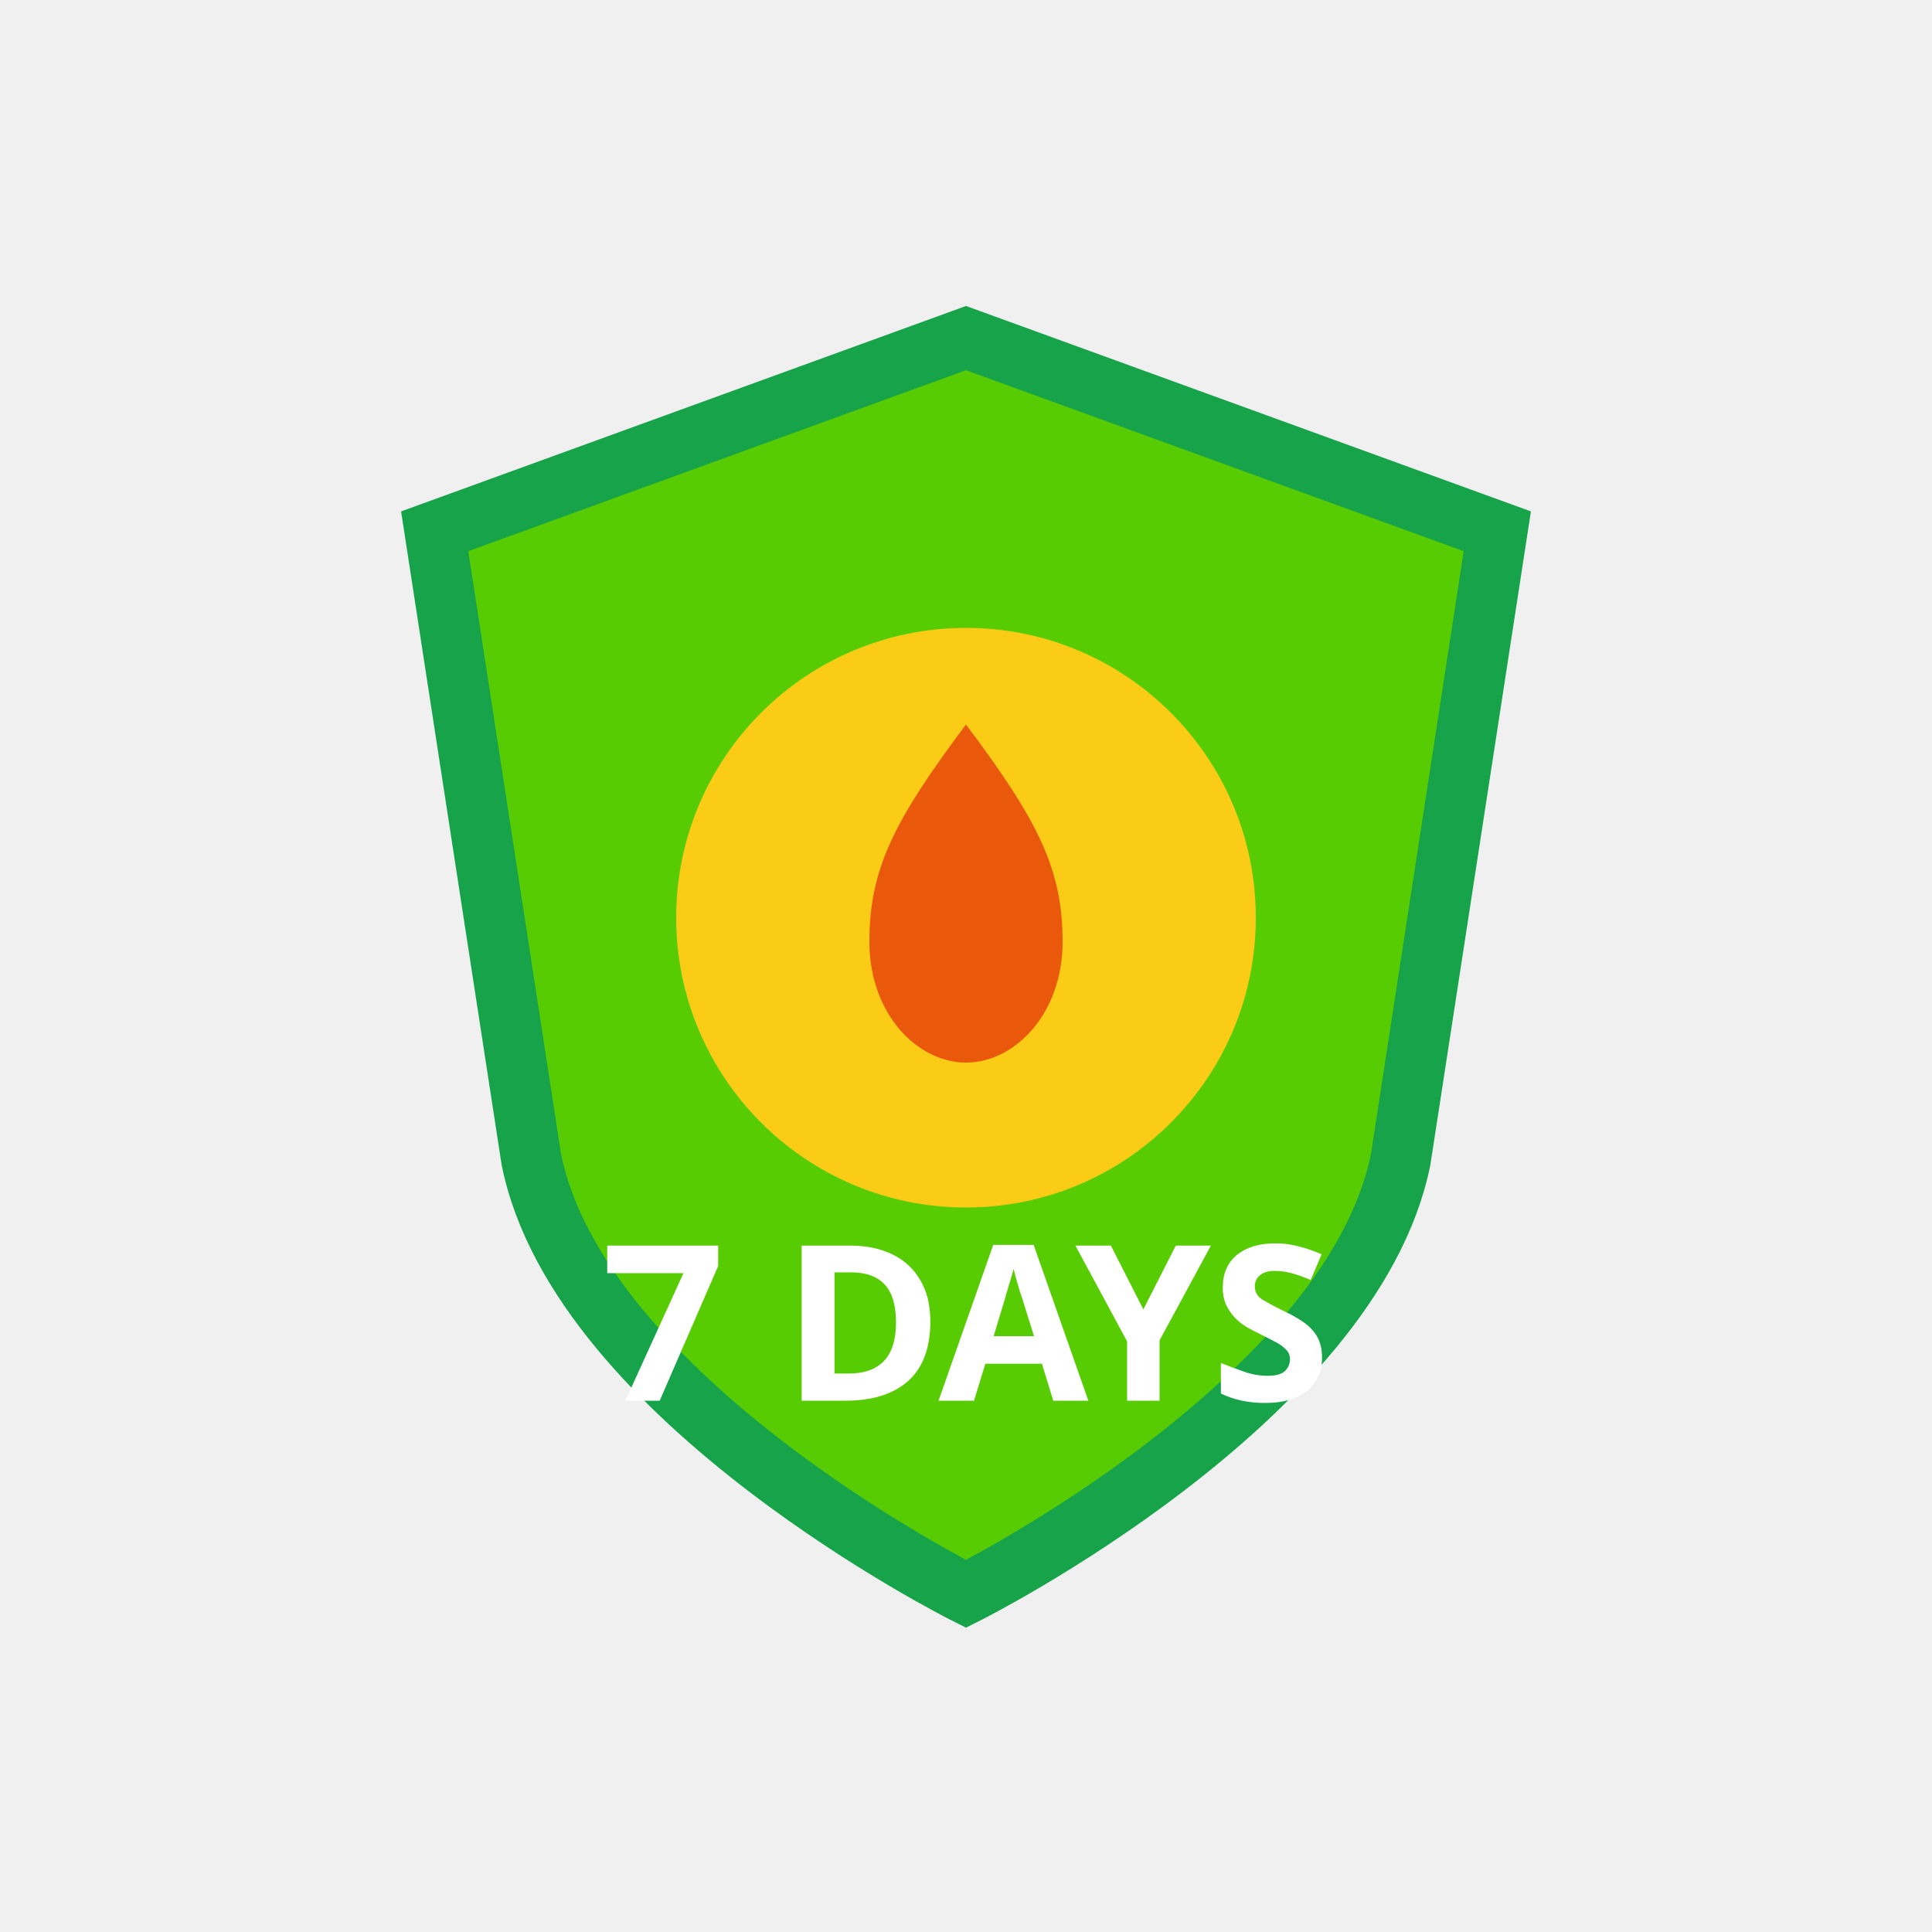
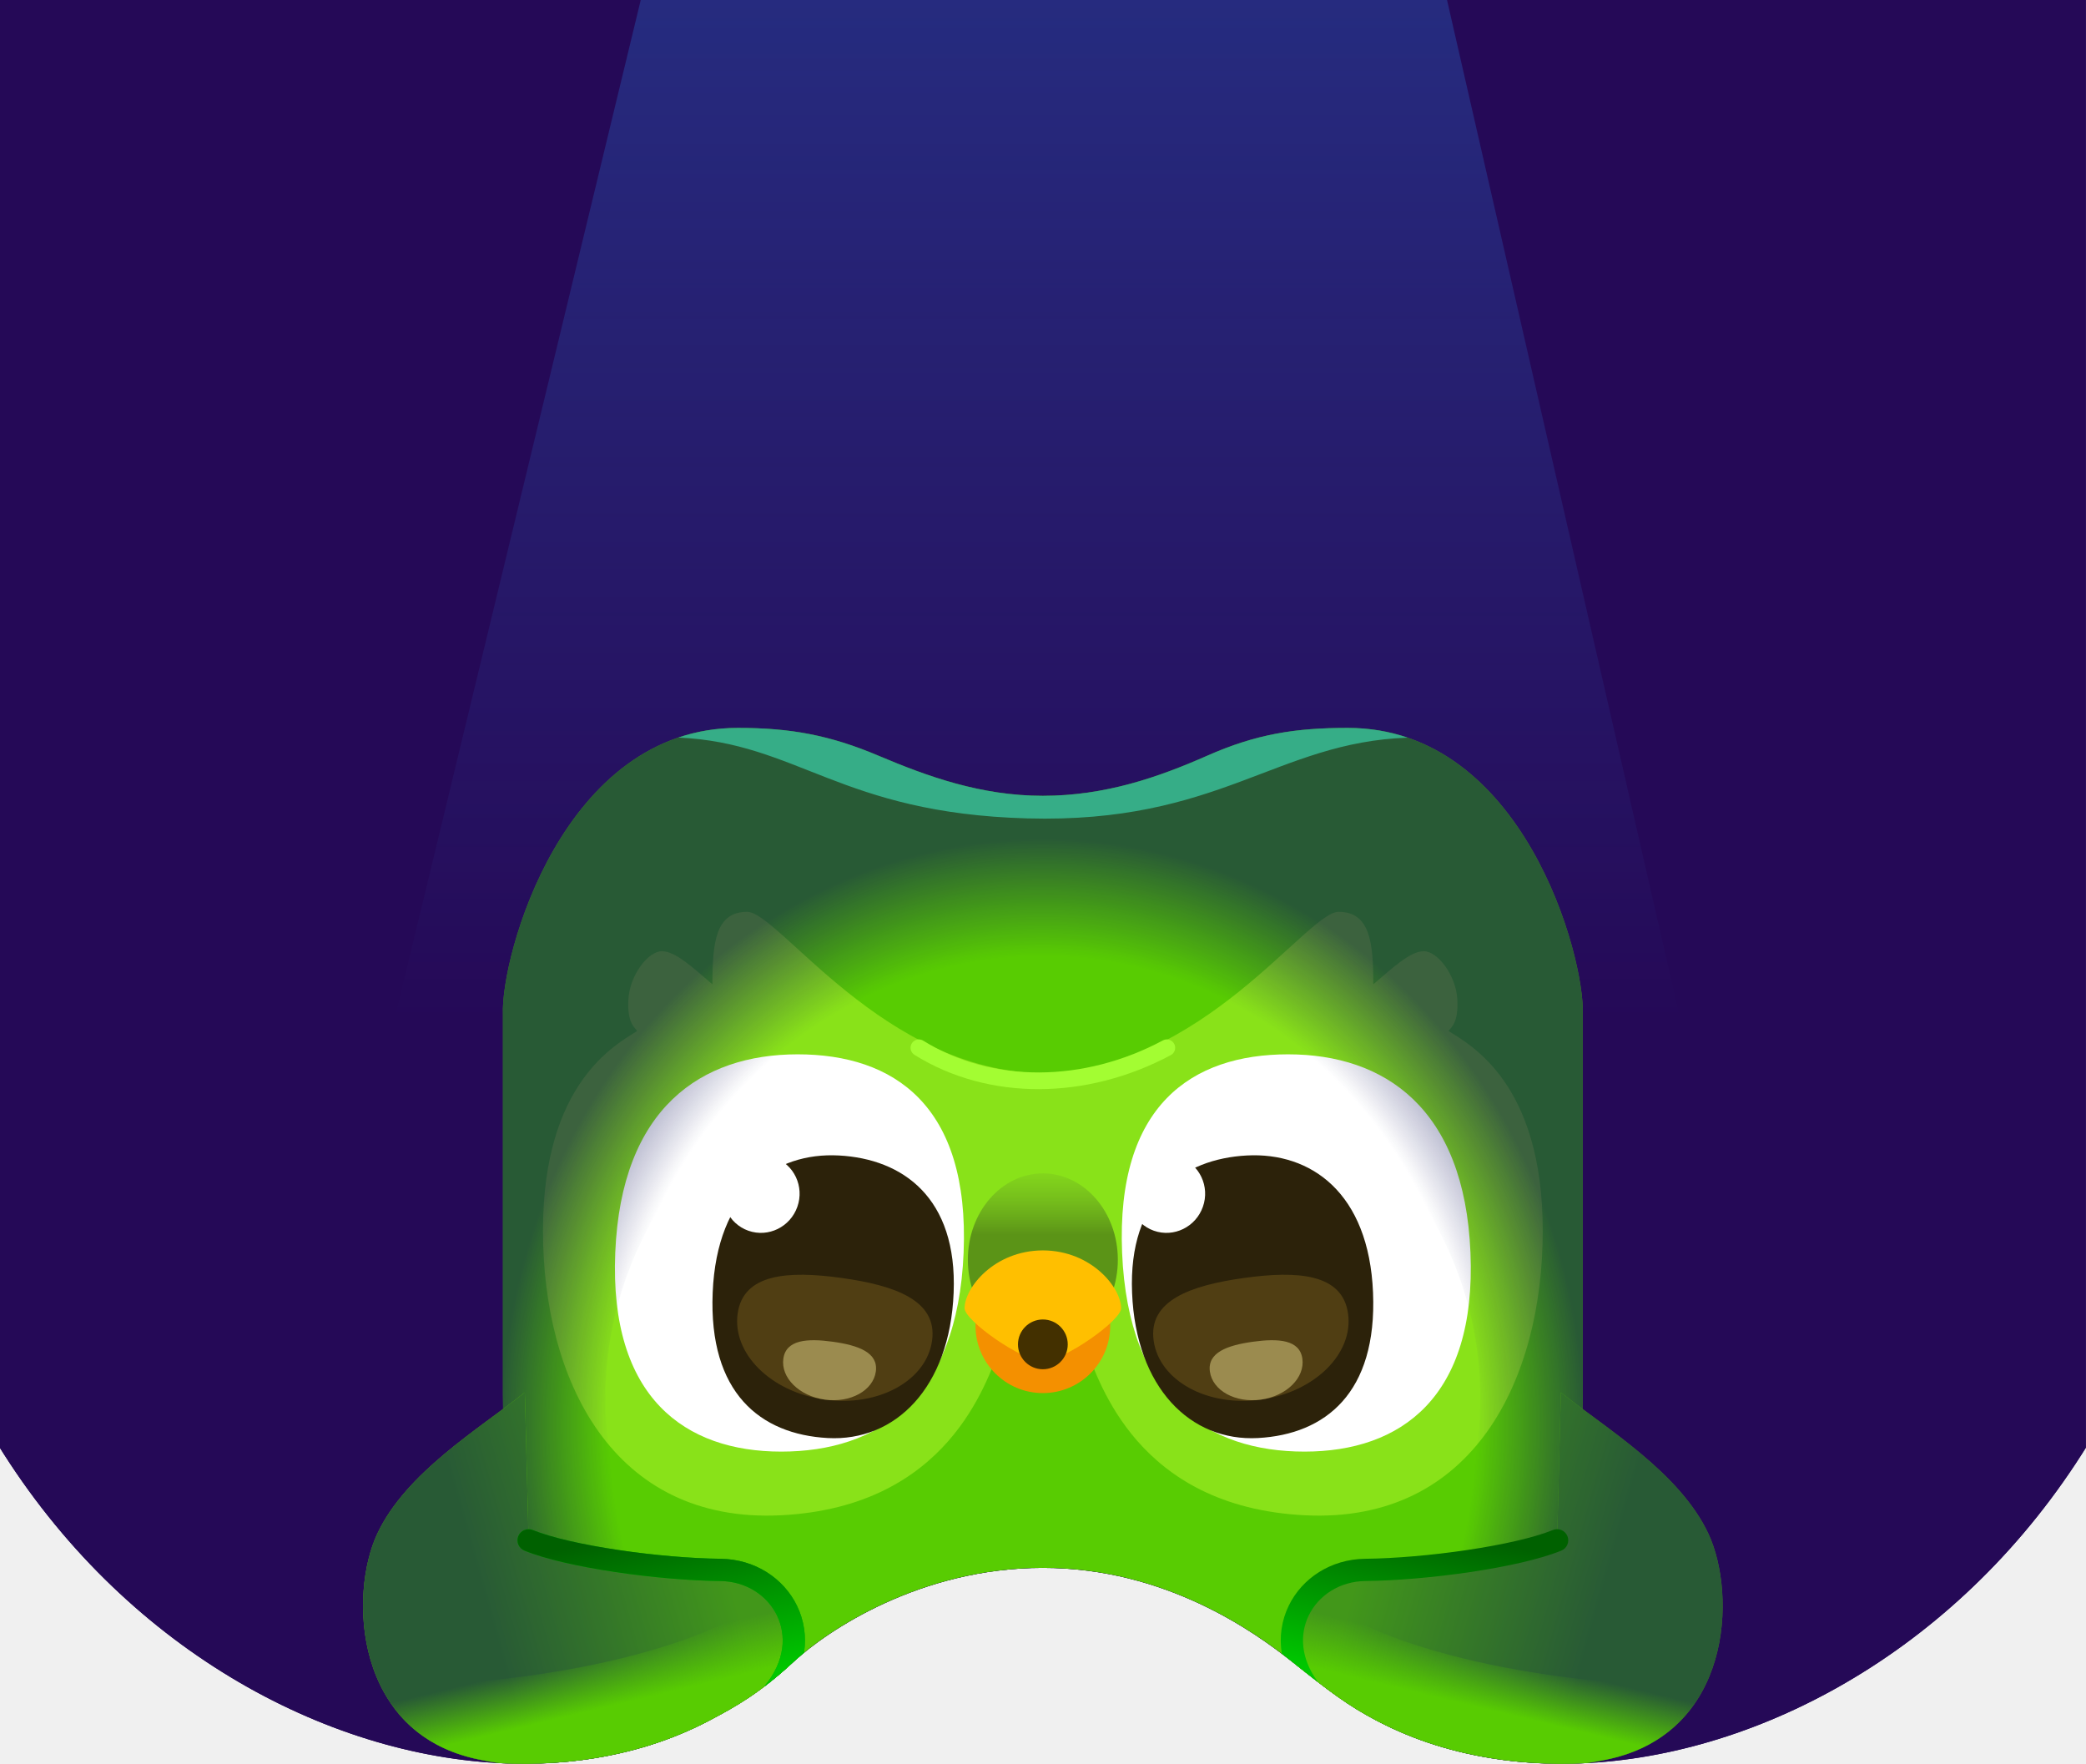
- <svg xmlns="http://www.w3.org/2000/svg" viewBox="0 0 80 80">
-   <path d="M40 14 L62 22 L58 48 C56 58 40 66 40 66 C40 66 24 58 22 48 L18 22 Z" fill="#58CC02" stroke="#16A34A" stroke-width="2.5" />
-   <circle cx="40" cy="38" r="12" fill="#FACC15" />
-   <path d="M40 30 C43 34 44 36 44 39 C44 42 42 44 40 44 C38 44 36 42 36 39 C36 36 37 34 40 30 Z" fill="#EA580C" />
-   <text x="40" y="58" font-size="9" font-weight="900" text-anchor="middle" fill="#FFFFFF" font-family="sans-serif">7 DAYS</text>
+ <svg xmlns="http://www.w3.org/2000/svg" width="375" height="317" viewBox="0 0 375 317" fill="none">
+   <g clip-path="url(#clip0_10518_69089)">
+     <g clip-path="url(#clip1_10518_69089)">
+       <path d="M397.152 177.444C397.152 289.148 300.576 337.008 247.694 309.419C242.18 306.542 238.843 303.929 232.2 298.655C225.557 293.382 209.545 281.843 187.473 281.843C165.4 281.843 148.712 293.144 142.745 298.655C136.778 304.167 132.765 306.542 127.251 309.419C74.369 337.008 -22.207 289.148 -22.207 177.444V-86.89H187.473H397.152V177.444Z" fill="#20084B" />
+       <path d="M397.152 177.444C397.152 289.148 300.576 337.008 247.694 309.419C242.18 306.542 238.843 303.929 232.2 298.655C225.557 293.382 209.545 281.843 187.473 281.843C165.4 281.843 148.712 293.144 142.745 298.655C136.778 304.167 132.765 306.542 127.251 309.419C74.369 337.008 -22.207 289.148 -22.207 177.444V-86.89H187.473H397.152V177.444Z" fill="#250957" />
+       <path d="M189.618 -308.105L321.941 270.076H49.941L189.618 -308.105Z" fill="url(#paint0_linear_10518_69089)" fill-opacity="0.3" />
+       <path fill-rule="evenodd" clip-rule="evenodd" d="M242.282 130.851C273.826 130.851 284.936 172.027 284.532 182.31V250.575C284.532 279.436 274.228 299.973 259.738 314.204C255.532 312.996 251.5 311.404 247.694 309.419C242.18 306.542 238.843 303.929 232.2 298.655C225.557 293.382 209.545 281.843 187.473 281.843C165.4 281.843 148.712 293.144 142.745 298.655C136.778 304.166 132.765 306.542 127.251 309.419C123.513 311.369 119.557 312.94 115.432 314.141C100.817 299.912 90.41 279.393 90.41 250.575V182.31C90.005 172.027 101.116 130.851 132.661 130.851C142.07 130.851 149.174 132.144 157.925 135.849C166.675 139.554 176.319 143.058 187.472 143.058C198.624 143.058 208.175 139.753 217.018 135.849C225.861 131.944 232.873 130.851 242.282 130.851Z" fill="#58CC02" />
+       <path d="M240.632 163.912C246.325 163.912 246.878 169.478 246.878 176.942C250.436 173.914 253.519 170.993 255.97 170.993C258.421 170.993 261.726 175.266 261.982 179.62C262.239 183.974 260.766 184.762 260.398 185.325C264.181 187.763 277.338 194.542 277.338 221.241C277.338 247.94 264.861 273.905 234.565 272.389C204.27 270.872 197.653 248.141 195.334 242.812H179.615C177.296 248.141 170.68 270.872 140.384 272.389C110.088 273.905 97.611 247.94 97.611 221.241C97.612 194.542 110.769 187.763 114.551 185.325C114.183 184.762 112.71 183.974 112.967 179.62C113.223 175.266 116.528 170.993 118.979 170.993C121.43 170.993 124.514 173.914 128.071 176.942C128.071 169.478 128.625 163.912 134.317 163.912C139.977 163.912 158.819 192.596 187.475 192.93C216.13 192.596 234.972 163.912 240.632 163.912Z" fill="#89E219" />
+       <ellipse cx="187.473" cy="226.456" rx="13.48" ry="15.525" fill="url(#paint1_linear_10518_69089)" />
+       <path d="M187.475 226.207C194.162 226.207 199.583 231.628 199.583 238.315C199.583 245.003 194.162 250.424 187.475 250.424C180.787 250.424 175.366 245.003 175.366 238.315C175.366 231.628 180.787 226.207 187.475 226.207Z" fill="#F49000" />
+       <path d="M187.518 224.774C196.238 224.819 201.542 231.488 201.542 235.181C201.542 237.397 191.297 244.601 187.518 244.714V244.717C187.503 244.717 187.488 244.715 187.474 244.715C187.459 244.715 187.444 244.717 187.43 244.717V244.714C183.65 244.601 173.405 237.397 173.405 235.181C173.405 231.488 178.71 224.819 187.43 224.774H187.518Z" fill="#FFBF00" />
+       <circle cx="187.475" cy="241.665" r="4.473" fill="#433000" />
+       <path d="M264.346 225.183C265.424 251.227 251.807 260.944 234.513 260.944C217.219 260.944 202.816 251.671 201.72 225.183C200.624 198.695 214.264 189.528 231.557 189.528C248.851 189.528 263.268 199.139 264.346 225.183Z" fill="white" />
+       <path d="M246.831 232.372C247.577 250.386 238.27 257.842 226.145 258.504C214.02 259.165 204.194 249.471 203.513 232.372C202.833 215.272 212.686 208.319 224.152 207.71C235.617 207.101 246.085 214.357 246.831 232.372Z" fill="#2C220A" />
+       <path d="M242.341 236.138C243.342 243.335 236.329 250.257 226.677 251.598C217.026 252.939 208.392 248.192 207.391 240.995C206.391 233.798 213.987 231.07 223.638 229.729C233.289 228.387 241.341 228.941 242.341 236.138Z" fill="#503E13" />
+       <path d="M234.128 244.244C234.604 247.667 231.268 250.96 226.677 251.598C222.086 252.236 217.978 249.978 217.502 246.554C217.026 243.131 220.64 241.833 225.231 241.195C229.822 240.557 233.652 240.82 234.128 244.244Z" fill="#9B8B4F" />
+       <path d="M110.603 225.183C109.525 251.227 123.142 260.944 140.436 260.944C157.73 260.944 172.133 251.671 173.229 225.183C174.326 198.695 160.686 189.528 143.392 189.528C126.098 189.528 111.681 199.139 110.603 225.183Z" fill="white" />
+       <path d="M128.118 232.372C127.373 250.386 136.68 257.842 148.804 258.504C160.929 259.165 170.755 249.471 171.436 232.372C172.116 215.272 162.263 208.319 150.798 207.71C139.332 207.101 128.864 214.357 128.118 232.372Z" fill="#2C220A" />
+       <path d="M132.608 236.138C131.608 243.335 138.621 250.257 148.272 251.598C157.923 252.939 166.558 248.192 167.558 240.995C168.558 233.798 160.962 231.07 151.311 229.729C141.66 228.387 133.608 228.941 132.608 236.138Z" fill="#503E13" />
+       <path d="M140.821 244.244C140.345 247.667 143.681 250.96 148.273 251.598C152.864 252.236 156.971 249.978 157.447 246.554C157.923 243.131 154.309 241.833 149.718 241.195C145.127 240.557 141.297 240.82 140.821 244.244Z" fill="#9B8B4F" />
+       <path opacity="0.6" d="M242.281 130.851C273.825 130.851 284.935 172.027 284.531 182.31V250.575C284.531 279.436 274.227 299.973 259.737 314.204C255.532 312.996 251.5 311.404 247.694 309.419C244.662 307.837 242.289 306.334 239.661 304.425C255.896 291.433 266.127 272.477 266.127 251.366C266.127 212.2 230.912 180.449 187.473 180.449C144.033 180.449 108.819 212.2 108.818 251.366C108.818 272.56 119.13 291.582 135.477 304.577C132.807 306.433 130.253 307.853 127.251 309.419C123.513 311.369 119.556 312.94 115.432 314.141C100.816 299.912 90.409 279.393 90.409 250.575V182.31C90.004 172.027 101.115 130.851 132.66 130.851C142.069 130.851 149.173 132.144 157.924 135.849C166.674 139.554 176.318 143.058 187.471 143.058C198.623 143.058 208.175 139.753 217.018 135.849C225.86 131.944 232.873 130.851 242.281 130.851Z" fill="url(#paint2_radial_10518_69089)" />
+       <path d="M242.281 130.851C246.181 130.851 249.769 131.481 253.062 132.604C229.398 133.425 219.19 148.075 184.646 147.115C151.055 146.182 143.438 133.528 121.935 132.585C125.212 131.474 128.781 130.851 132.66 130.851C142.069 130.851 149.173 132.144 157.924 135.849C166.675 139.554 176.318 143.058 187.471 143.058C198.623 143.058 208.175 139.753 217.018 135.849C225.861 131.944 232.873 130.851 242.281 130.851Z" fill="#44FFDA" fill-opacity="0.5" />
+       <path d="M280.601 250.315C288.922 256.903 301.981 264.762 307.113 275.695C312.245 286.629 311.342 311.685 288.806 316.308C287.653 316.544 286.502 316.75 285.355 316.93C271.745 317.659 258.763 315.193 247.695 309.419C242.412 306.663 239.128 304.147 233.019 299.303C229.947 290.636 236.365 282.306 245.44 282.209C256.303 282.093 272.644 279.854 279.925 276.89L280.601 250.315Z" fill="#58CC02" />
+       <path opacity="0.6" d="M280.601 250.315C288.922 256.903 301.981 264.762 307.113 275.695C312.245 286.629 311.342 311.685 288.806 316.308C287.653 316.544 286.502 316.75 285.355 316.93C271.745 317.659 258.763 315.193 247.695 309.419C242.412 306.663 239.128 304.147 233.019 299.303C229.947 290.636 236.365 282.306 245.44 282.209C256.303 282.093 272.644 279.854 279.925 276.89L280.601 250.315Z" fill="url(#paint3_linear_10518_69089)" />
+       <path d="M235.697 286.329C249.816 297.995 283.11 303.336 306.539 303.007C303.465 309.253 297.896 314.443 288.806 316.308C287.651 316.544 286.498 316.751 285.35 316.931C271.742 317.659 258.762 315.192 247.695 309.419C242.411 306.662 239.126 304.147 233.016 299.301C231.276 294.39 232.585 289.587 235.697 286.329Z" fill="url(#paint4_linear_10518_69089)" />
+       <path d="M279.17 275.038C280.193 274.621 281.36 275.113 281.776 276.136C282.193 277.159 281.701 278.326 280.679 278.743C276.807 280.319 270.705 281.647 264.319 282.596C257.894 283.552 251 284.15 245.461 284.208C240.775 284.259 236.991 286.841 235.265 290.409C233.66 293.724 233.742 298.093 236.944 302.384C235.531 301.295 233.985 300.072 232.201 298.656C231.673 298.236 231.085 297.778 230.439 297.289C229.936 294.246 230.401 291.276 231.664 288.667C234.065 283.707 239.242 280.275 245.419 280.209C250.742 280.153 257.451 279.573 263.731 278.639C270.052 277.699 275.761 276.425 279.17 275.038Z" fill="url(#paint5_linear_10518_69089)" />
+       <path d="M94.347 250.315C86.025 256.903 72.966 264.762 67.834 275.695C62.702 286.629 63.604 311.684 86.141 316.308C87.293 316.544 88.444 316.75 89.591 316.93C103.201 317.659 116.184 315.193 127.252 309.419C132.495 306.684 136.379 304.399 141.879 299.443C145.07 290.727 138.631 282.306 129.507 282.209C118.644 282.093 102.303 279.854 95.022 276.89L94.347 250.315Z" fill="#58CC02" />
+       <g opacity="0.6">
+         <path d="M94.347 250.315C86.025 256.903 72.966 264.762 67.834 275.695C62.702 286.629 63.604 311.684 86.141 316.308C87.293 316.544 88.444 316.75 89.591 316.93C103.201 317.659 116.184 315.193 127.252 309.419C132.495 306.684 136.379 304.399 141.879 299.443C145.07 290.727 138.631 282.306 129.507 282.209C118.644 282.093 102.303 279.854 95.022 276.89L94.347 250.315Z" fill="#58CC02" />
+         <path d="M94.347 250.315C86.025 256.903 72.966 264.762 67.834 275.695C62.702 286.629 63.604 311.684 86.141 316.308C87.293 316.544 88.444 316.75 89.591 316.93C103.201 317.659 116.184 315.193 127.252 309.419C132.495 306.684 136.379 304.399 141.879 299.443C145.07 290.727 138.631 282.306 129.507 282.209C118.644 282.093 102.303 279.854 95.022 276.89L94.347 250.315Z" fill="url(#paint6_linear_10518_69089)" />
+       </g>
+       <path d="M139.141 286.291C125.022 297.957 91.728 303.298 68.299 302.969C71.373 309.215 76.942 314.405 86.032 316.27C87.291 316.528 88.547 316.75 89.799 316.94C103.333 317.634 116.24 315.164 127.252 309.419C132.435 306.715 136.292 304.453 141.692 299.613C143.622 294.581 142.327 289.626 139.141 286.291Z" fill="url(#paint7_linear_10518_69089)" />
+       <path d="M95.777 275.038C94.754 274.621 93.587 275.113 93.171 276.136C92.755 277.159 93.246 278.326 94.269 278.743C98.14 280.319 104.243 281.647 110.628 282.596C117.053 283.552 123.947 284.15 129.486 284.208C134.172 284.259 137.956 286.841 139.683 290.409C141.379 293.914 141.192 298.599 137.422 303.124C137.398 303.152 137.377 303.183 137.354 303.213C139.021 301.947 140.778 300.473 142.746 298.656C143.263 298.178 143.862 297.658 144.537 297.104C144.992 294.126 144.521 291.224 143.283 288.667C140.883 283.707 135.705 280.275 129.528 280.209C124.205 280.153 117.497 279.573 111.216 278.639C104.895 277.699 99.186 276.425 95.777 275.038Z" fill="#00B200" />
+       <path d="M95.777 275.038C94.754 274.621 93.587 275.113 93.171 276.136C92.755 277.159 93.246 278.326 94.269 278.743C98.14 280.319 104.243 281.647 110.628 282.596C117.053 283.552 123.947 284.15 129.486 284.208C134.172 284.259 137.956 286.841 139.683 290.409C141.379 293.914 141.192 298.599 137.422 303.124C137.398 303.152 137.377 303.183 137.354 303.213C139.021 301.947 140.778 300.473 142.746 298.656C143.263 298.178 143.862 297.658 144.537 297.104C144.992 294.126 144.521 291.224 143.283 288.667C140.883 283.707 135.705 280.275 129.528 280.209C124.205 280.153 117.497 279.573 111.216 278.639C104.895 277.699 99.186 276.425 95.777 275.038Z" fill="url(#paint8_linear_10518_69089)" />
+       <path d="M209.759 188.351C195.158 196.163 178.047 196.367 165.188 188.351" stroke="#A3FD32" stroke-width="3" stroke-linecap="round" />
+       <ellipse cx="136.857" cy="214.65" rx="6.875" ry="6.986" transform="rotate(19.3903 136.857 214.65)" fill="white" />
+       <ellipse cx="209.759" cy="214.65" rx="6.875" ry="6.986" transform="rotate(19.3903 209.759 214.65)" fill="white" />
+     </g>
+   </g>
+   <defs>
+     <linearGradient id="paint0_linear_10518_69089" x1="185.941" y1="-308.105" x2="185.941" y2="183.395" gradientUnits="userSpaceOnUse">
+       <stop offset="0.538" stop-color="#2595FB" />
+       <stop offset="1" stop-color="#339DFF" stop-opacity="0" />
+     </linearGradient>
+     <linearGradient id="paint1_linear_10518_69089" x1="187.473" y1="207.498" x2="187.473" y2="221.946" gradientUnits="userSpaceOnUse">
+       <stop stop-color="#74B426" stop-opacity="0" />
+       <stop offset="1" stop-color="#5B9417" />
+     </linearGradient>
+     <radialGradient id="paint2_radial_10518_69089" cx="0" cy="0" r="1" gradientUnits="userSpaceOnUse" gradientTransform="translate(187.47 256.485) rotate(89.9998) scale(105.852 97.1088)">
+       <stop offset="0.8" stop-color="#090E57" stop-opacity="0" />
+       <stop offset="1" stop-color="#090E57" />
+     </radialGradient>
+     <linearGradient id="paint3_linear_10518_69089" x1="250.518" y1="260.483" x2="291.987" y2="272.197" gradientUnits="userSpaceOnUse">
+       <stop stop-color="#33732A" />
+       <stop offset="1" stop-color="#090E57" />
+     </linearGradient>
+     <linearGradient id="paint4_linear_10518_69089" x1="271.664" y1="298.25" x2="269.389" y2="307.767" gradientUnits="userSpaceOnUse">
+       <stop stop-color="#58CC02" stop-opacity="0" />
+       <stop offset="1" stop-color="#58CC02" />
+     </linearGradient>
+     <linearGradient id="paint5_linear_10518_69089" x1="256.082" y1="274.889" x2="250.614" y2="302.565" gradientUnits="userSpaceOnUse">
+       <stop stop-color="#006100" />
+       <stop offset="1" stop-color="#00C700" />
+     </linearGradient>
+     <linearGradient id="paint6_linear_10518_69089" x1="124.429" y1="260.483" x2="82.96" y2="272.197" gradientUnits="userSpaceOnUse">
+       <stop stop-color="#33732A" />
+       <stop offset="1" stop-color="#090E57" />
+     </linearGradient>
+     <linearGradient id="paint7_linear_10518_69089" x1="103.175" y1="298.212" x2="105.45" y2="307.729" gradientUnits="userSpaceOnUse">
+       <stop stop-color="#58CC02" stop-opacity="0" />
+       <stop offset="1" stop-color="#58CC02" />
+     </linearGradient>
+     <linearGradient id="paint8_linear_10518_69089" x1="118.865" y1="274.889" x2="124.656" y2="303.336" gradientUnits="userSpaceOnUse">
+       <stop stop-color="#006100" />
+       <stop offset="1" stop-color="#00C700" />
+     </linearGradient>
+     <clipPath id="clip0_10518_69089">
+       <rect width="375" height="317" fill="white" transform="translate(-0.0273438)" />
+     </clipPath>
+     <clipPath id="clip1_10518_69089">
+       <rect width="375" height="317" fill="white" transform="translate(-0.0273438)" />
+     </clipPath>
+   </defs>
</svg>
